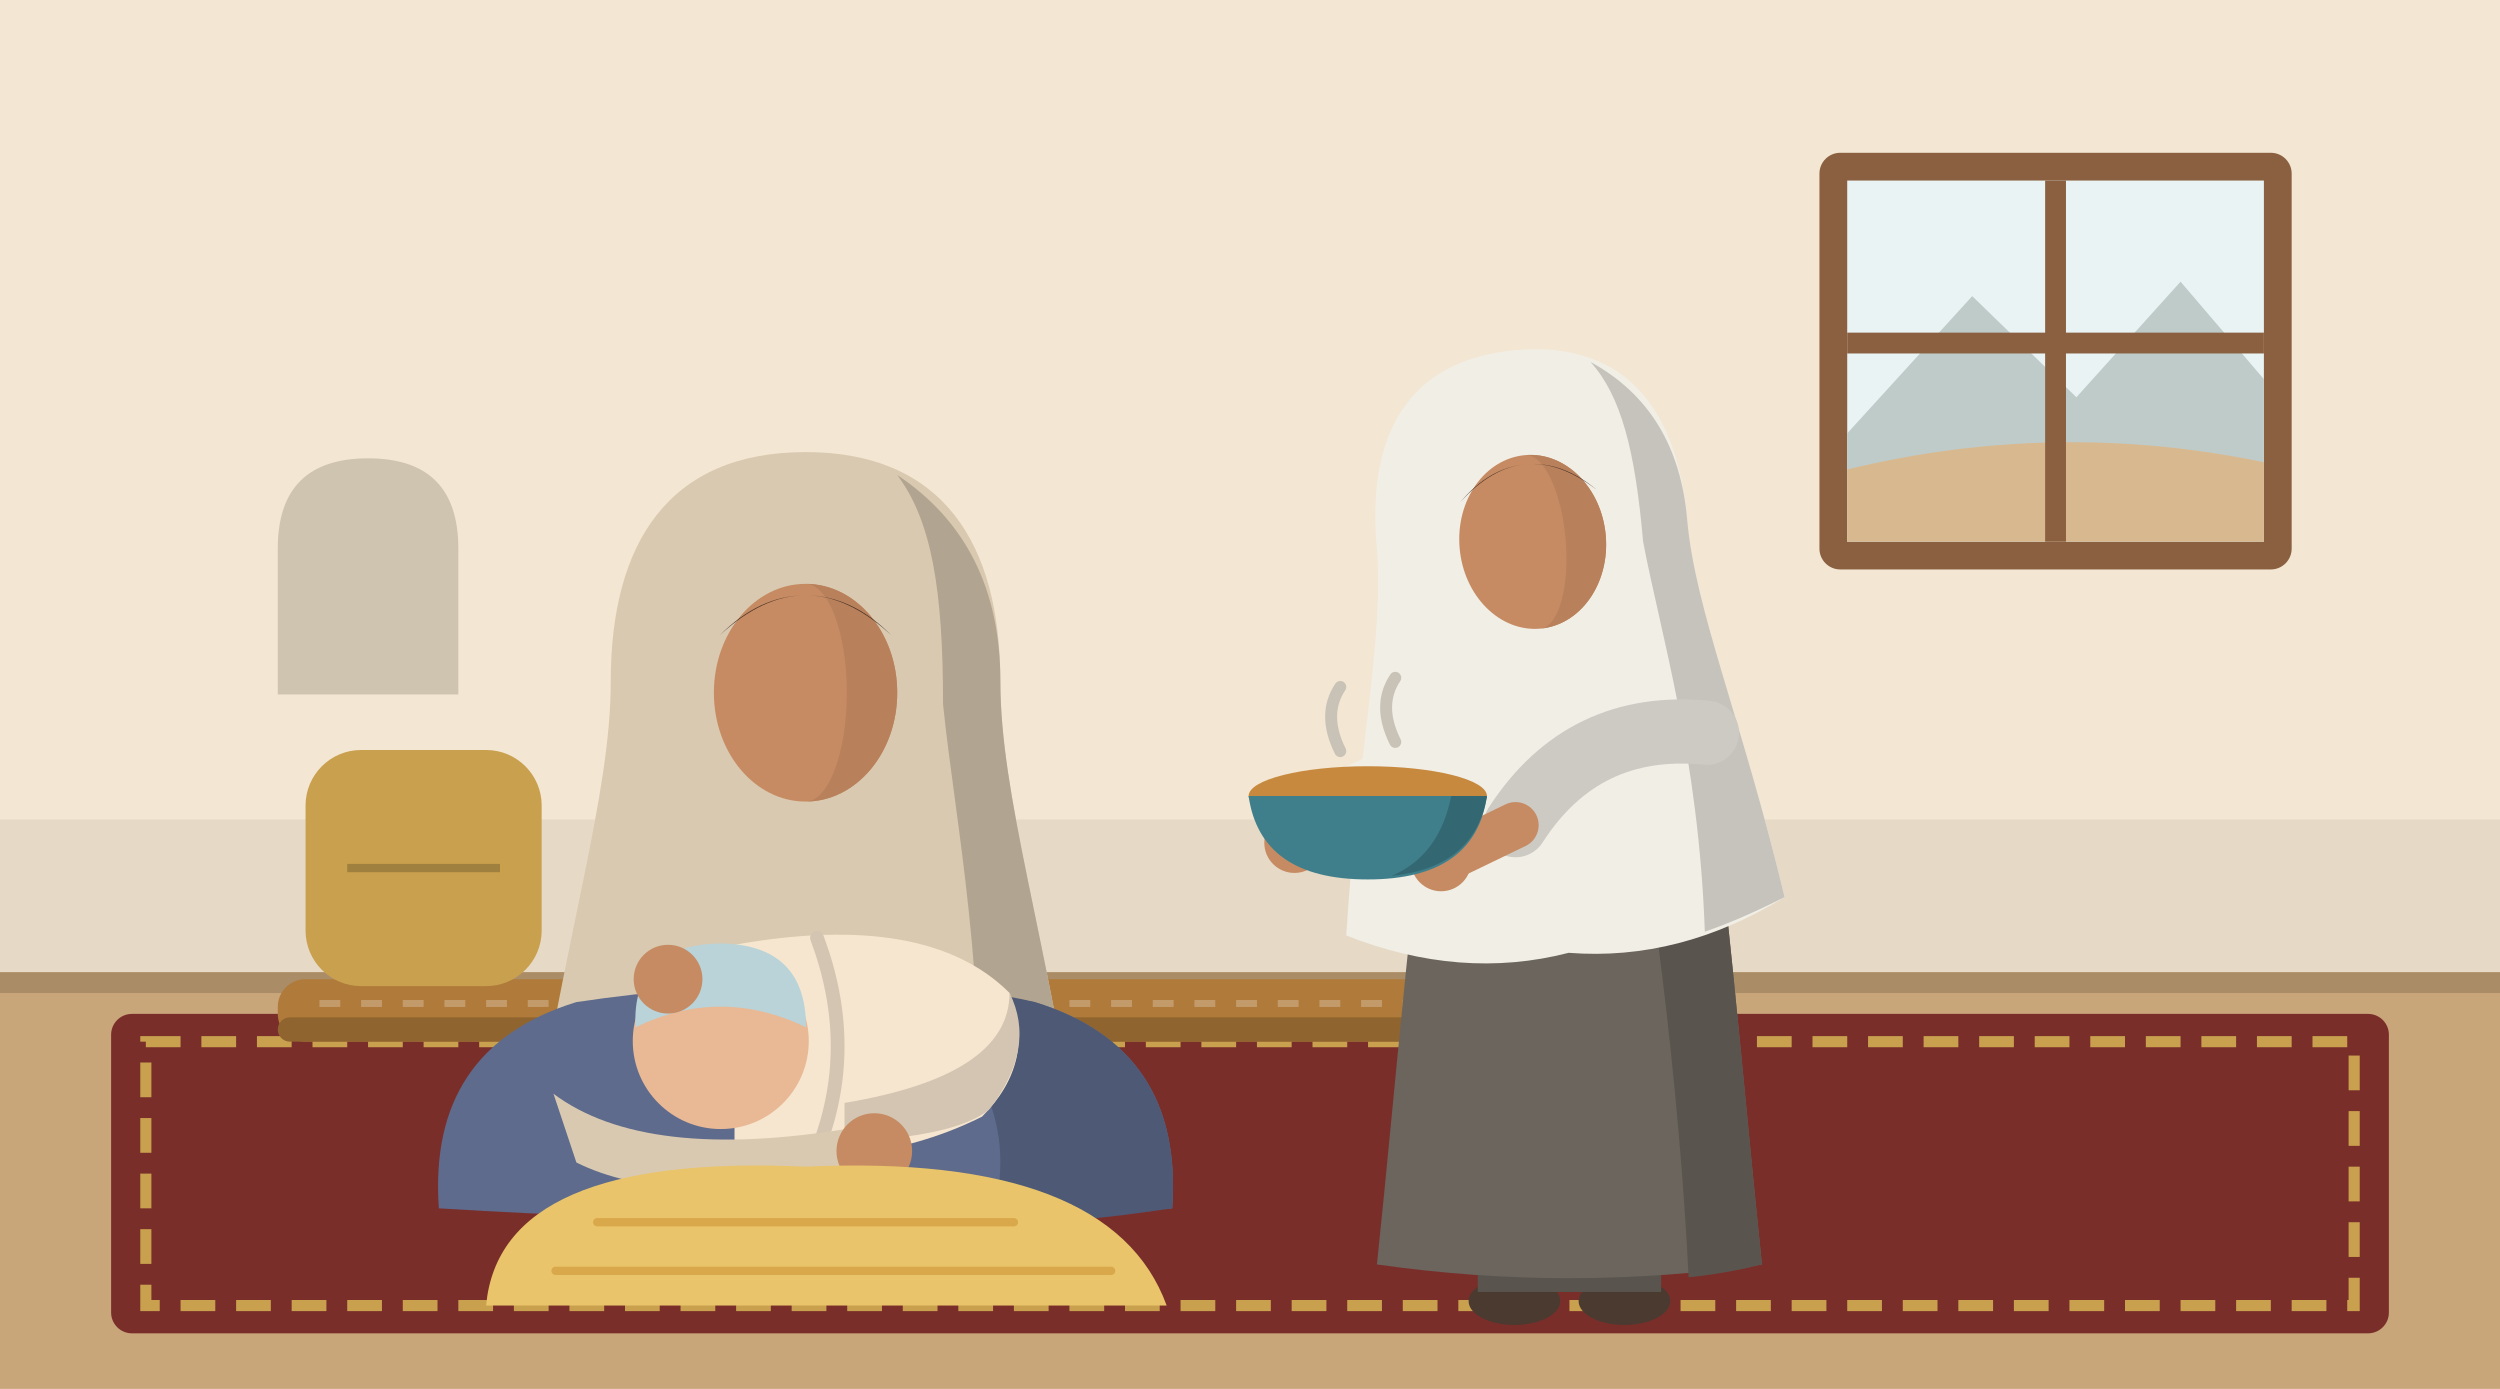
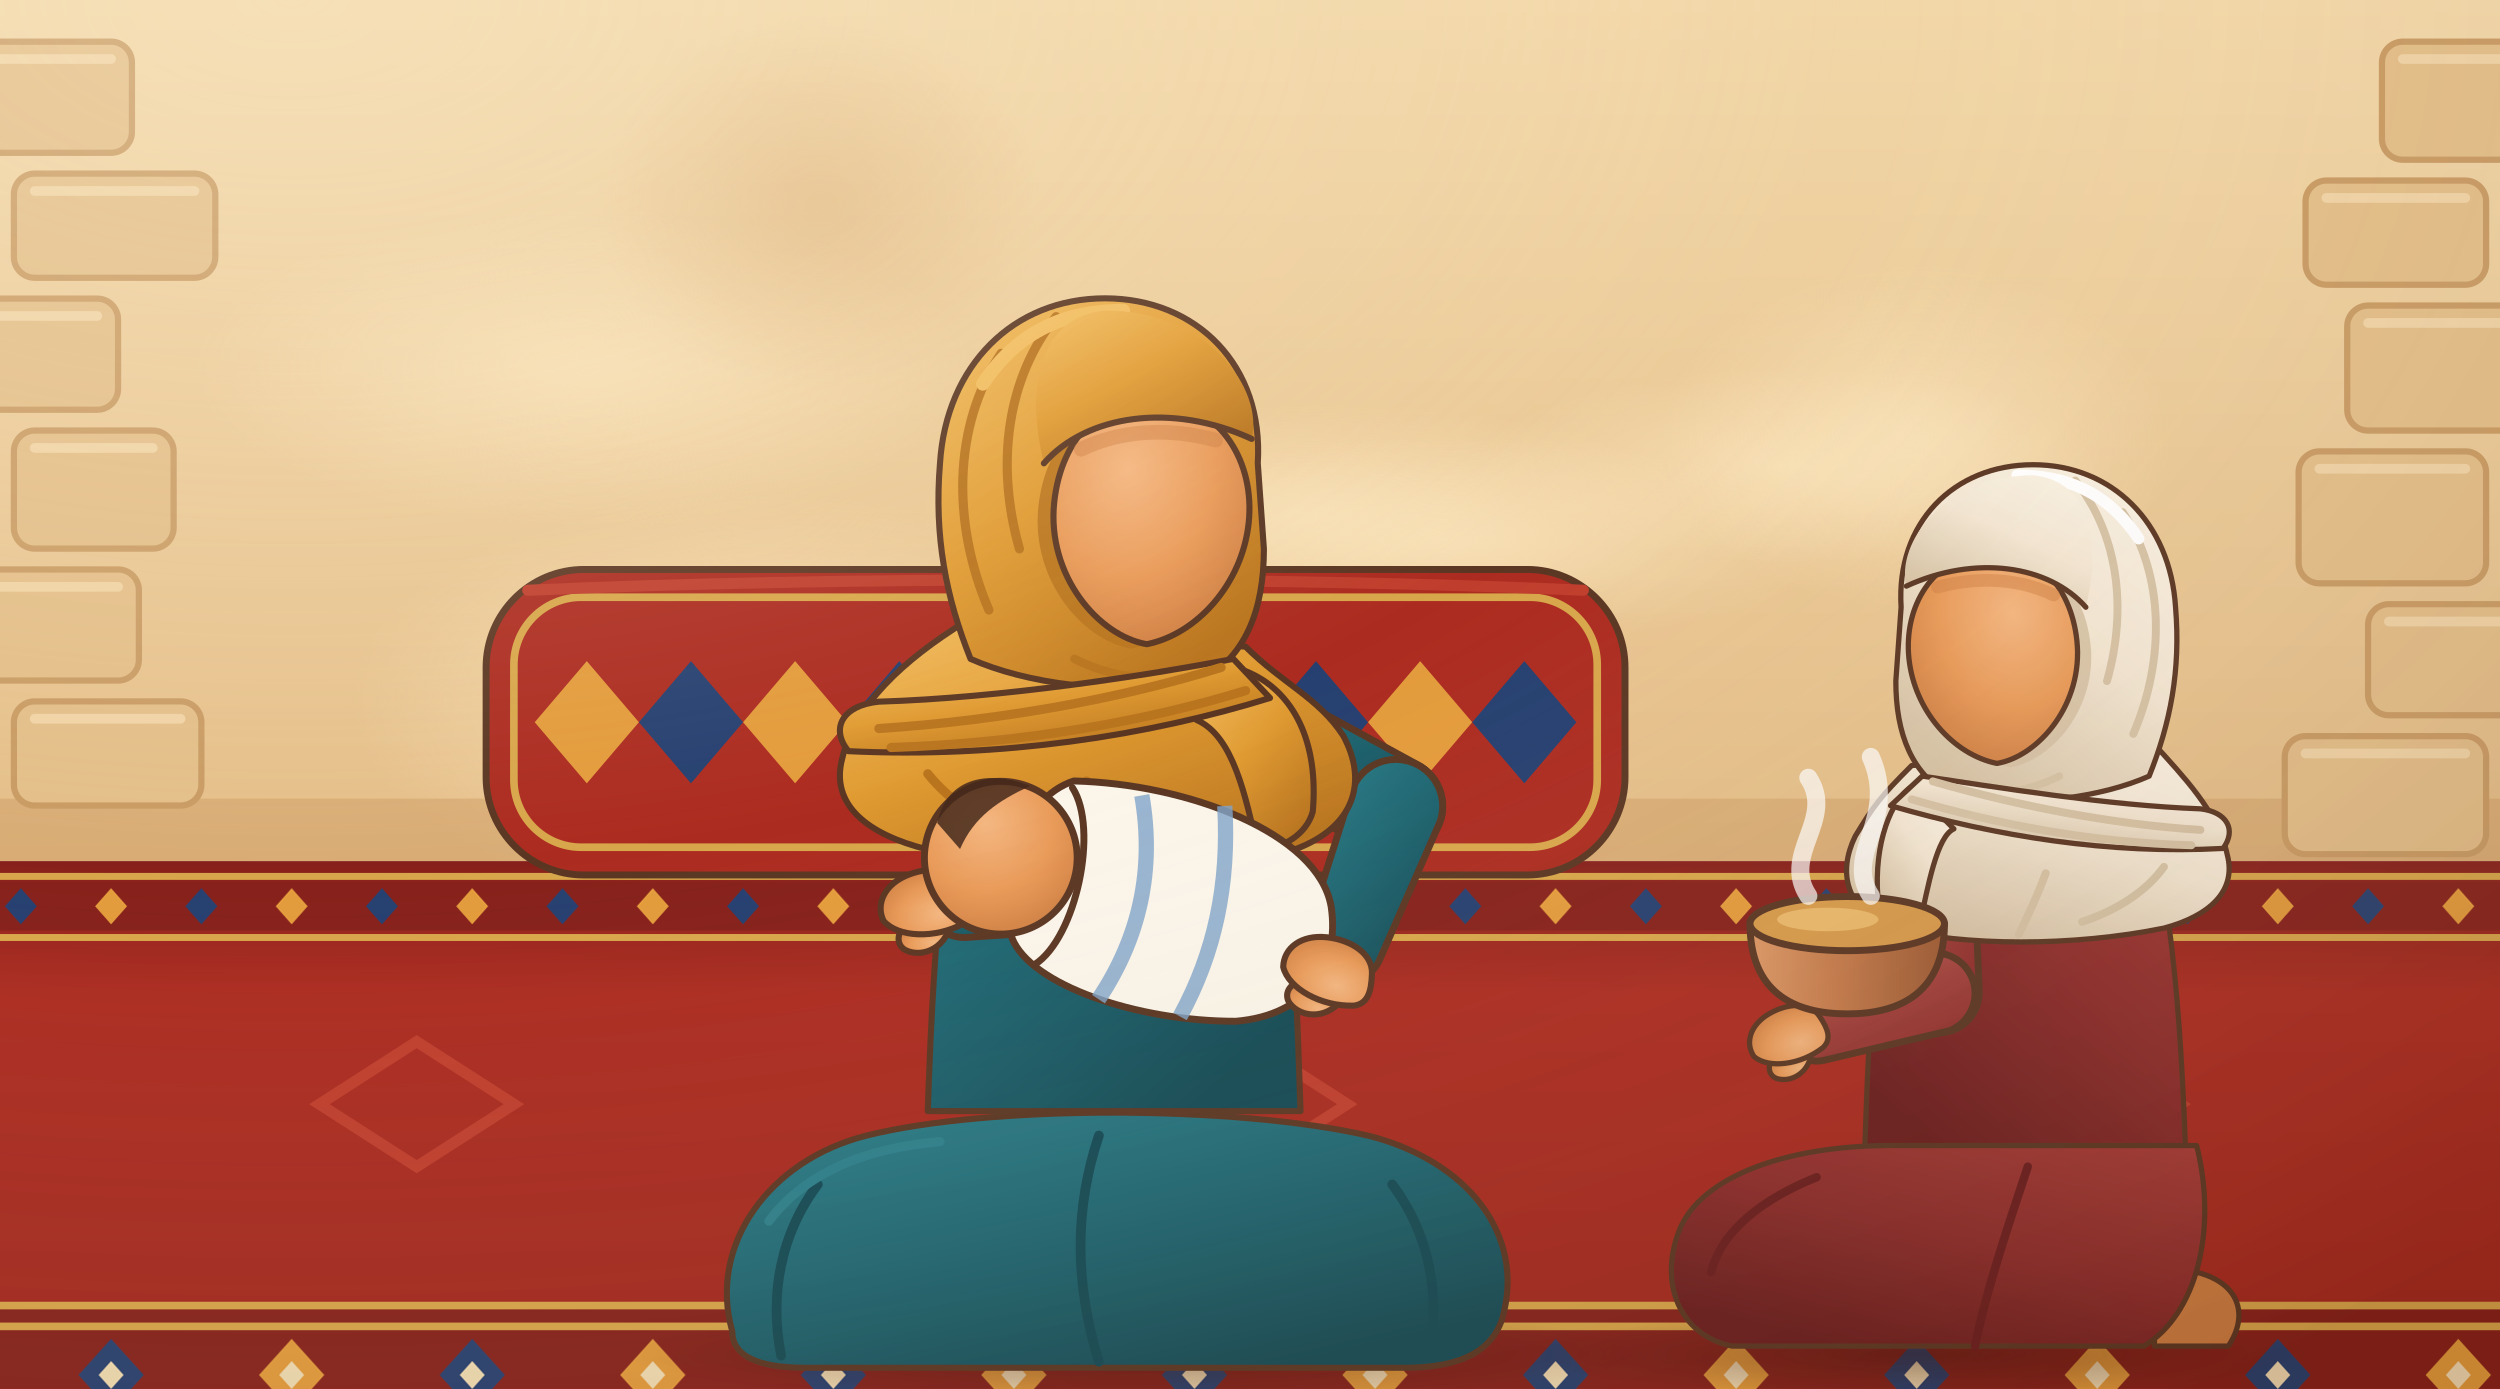
<svg xmlns="http://www.w3.org/2000/svg" viewBox="0 0 360 200">
-   <rect x="0" y="0" width="360" height="140" fill="#F3E6D2" />
-   <rect x="0" y="118" width="360" height="22" fill="#E6DAC7" />
-   <rect x="0" y="140" width="360" height="60" fill="#C9A57A" />
-   <rect x="0" y="140" width="360" height="3" fill="#AA8C67" />
-   <rect x="262" y="22" width="68" height="60" rx="3" fill="#8A6040" />
-   <rect x="266" y="26" width="60" height="52" fill="#EAF3F4" />
-   <path d="M266 62.4L284 42.64L299 57.2L314 40.56L326 54.6V78H266Z" fill="#BFCBC9" />
-   <path d="M266 67.6Q296 60.32 326 66.56V78H266Z" fill="#D8B98F" />
-   <path d="M296 26v52M266 49.4h60" fill="none" stroke="#8A6040" stroke-width="3" />
-   <path d="M40 100v-21.0q0-13.0 13.0-13.0t13.0 13.0v21.0Z" fill="#CFC4AF" />
-   <rect x="16" y="146" width="328" height="46" rx="3" fill="#7A2E2A" />
-   <path d="M21 150h318v38h-318Z" fill="none" stroke="#C9A04E" stroke-width="1.6" stroke-dasharray="5 3" />
-   <rect x="40" y="141" width="200" height="9" rx="4" fill="#B07A3A" />
-   <rect x="40" y="146.5" width="200" height="3.5" rx="1.75" fill="#90642F" />
-   <path d="M46 144.5h188" fill="none" stroke="#C39B6B" stroke-width="1" stroke-dasharray="3 3" />
-   <rect x="44" y="108" width="34" height="34" rx="8" fill="#C9A04E" />
-   <path d="M50 125.0h22" fill="none" stroke="#A0803E" stroke-width="1.2" />
-   <g transform="translate(116 174) scale(1.65)">
-     <g transform="translate(0 40)">
-       <path d="M-13 -70C-15 -58-16 -50-17 -42H17C16 -50 15 -58 13 -70Z" fill="#5E6B8C" />
-       <path d="M0 -106C-12 -106-17 -98-17 -86C-17 -76-21 -64-24 -44Q-12 -38 0 -40Q12 -38 24 -44C21 -64 17 -76 17 -86C17 -98 12 -106 0 -106Z" fill="#D9C9B0" />
-       <path d="M8 -104C14 -100 17 -94 17 -86C17 -76 21 -64 24 -44Q19 -42 15 -41C16 -60 13 -74 12 -84C12 -94 11 -100 8 -104Z" fill="#B1A490" />
-       <ellipse cx="0" cy="-85" rx="8" ry="9.5" fill="#C68B62" />
-       <path d="M0 -94.5A8 9.5 0 0 1 0 -75.5A3.6 9.5 0 0 0 0 -94.5Z" fill="#B8815B" />
-       <path d="M-7.5 -90Q0 -97 7.5 -90Q4 -93.5 0 -93.5Q-4 -93.5-7.5 -90Z" fill="#3B2A22" />
+   <defs>
+     <linearGradient id="wl" x1="0" y1="0" x2="0" y2="1">
+       <stop offset="0" stop-color="#F2D7A8" />
+       <stop offset="1" stop-color="#E4BD87" />
+     </linearGradient>
+     <linearGradient id="cp" x1="0" y1="0" x2="0" y2="1">
+       <stop offset="0" stop-color="#86201A" />
+       <stop offset=".25" stop-color="#AC2B20" />
+       <stop offset="1" stop-color="#A2271D" />
+     </linearGradient>
+     <radialGradient id="lt" cx=".12" cy="0" r="1.25">
+       <stop offset="0" stop-color="#FFF4DC" stop-opacity=".30" />
+       <stop offset=".5" stop-color="#FFF4DC" stop-opacity="0" />
+       <stop offset="1" stop-color="#4A1E08" stop-opacity=".18" />
+     </radialGradient>
+     <radialGradient id="bl">
+       <stop offset="0" stop-color="#FAE3BA" stop-opacity=".75" />
+       <stop offset="1" stop-color="#FAE3BA" stop-opacity="0" />
+     </radialGradient>
+     <radialGradient id="bd">
+       <stop offset="0" stop-color="#D6A86F" stop-opacity=".45" />
+       <stop offset="1" stop-color="#D6A86F" stop-opacity="0" />
+     </radialGradient>
+     <radialGradient id="sh">
+       <stop offset="0" stop-color="#3A0E06" stop-opacity=".38" />
+       <stop offset="1" stop-color="#3A0E06" stop-opacity="0" />
+     </radialGradient>
+     <radialGradient id="sk" cx=".36" cy=".3" r=".8">
+       <stop offset="0" stop-color="#F4B680" />
+       <stop offset=".55" stop-color="#E99A58" />
+       <stop offset="1" stop-color="#CC7C40" />
+     </radialGradient>
+     <linearGradient id="sc" x1="0" y1="0" x2="0.7" y2="1">
+       <stop offset="0" stop-color="#F2BC5E" />
+       <stop offset=".5" stop-color="#E09A31" />
+       <stop offset="1" stop-color="#B9741D" />
+     </linearGradient>
+     <linearGradient id="te" x1="0" y1="0" x2="0.7" y2="1">
+       <stop offset="0" stop-color="#2B7F8B" />
+       <stop offset=".5" stop-color="#1D6672" />
+       <stop offset="1" stop-color="#124A55" />
+     </linearGradient>
+     <linearGradient id="ws" x1="0" y1="0" x2="0.7" y2="1">
+       <stop offset="0" stop-color="#FBF3E6" />
+       <stop offset=".5" stop-color="#F3E6D2" />
+       <stop offset="1" stop-color="#D6C2A4" />
+     </linearGradient>
+     <linearGradient id="mr" x1="0" y1="0" x2="0.7" y2="1">
+       <stop offset="0" stop-color="#A63A36" />
+       <stop offset=".5" stop-color="#8E2C2B" />
+       <stop offset="1" stop-color="#6A1D1E" />
+     </linearGradient>
+     <linearGradient id="cl" x1="0" y1="0" x2="1" y2="0">
+       <stop offset="0" stop-color="#DD9866" />
+       <stop offset=".45" stop-color="#C47A4A" />
+       <stop offset="1" stop-color="#9C5A33" />
+     </linearGradient>
+     <linearGradient id="ml" x1="0" y1="0" x2="0.7" y2="1">
+       <stop offset="0" stop-color="#C0605A" />
+       <stop offset=".5" stop-color="#A3413D" />
+       <stop offset="1" stop-color="#8E2C2B" />
+     </linearGradient>
+   </defs>
+   <rect width="360" height="124" fill="url(#wl)" />
+   <ellipse cx="84" cy="53" rx="56" ry="23" fill="url(#bl)" />
+   <ellipse cx="110" cy="101" rx="60" ry="30" fill="url(#bl)" />
+   <ellipse cx="258" cy="67" rx="45" ry="14" fill="url(#bl)" />
+   <ellipse cx="189" cy="74" rx="57" ry="16" fill="url(#bl)" />
+   <ellipse cx="118" cy="29" rx="32" ry="27" fill="url(#bd)" />
+   <ellipse cx="208" cy="78" rx="58" ry="15" fill="url(#bl)" />
+   <ellipse cx="276" cy="63" rx="37" ry="25" fill="url(#bl)" />
+   <rect y="115" width="360" height="9" fill="#CF9F66" opacity=".55" />
+   <rect x="-6" y="6" width="25" height="16" rx="3" fill="#E3BE88" stroke="#C99B63" stroke-width=".9" />
+   <path d="M-3 8.5h19" stroke="#F0D3A5" stroke-width="1.4" stroke-linecap="round" />
+   <rect x="2" y="25" width="29" height="15" rx="3" fill="#E3BE88" stroke="#C99B63" stroke-width=".9" />
+   <path d="M5 27.5h23" stroke="#F0D3A5" stroke-width="1.4" stroke-linecap="round" />
+   <rect x="-6" y="43" width="23" height="16" rx="3" fill="#E3BE88" stroke="#C99B63" stroke-width=".9" />
+   <path d="M-3 45.5h17" stroke="#F0D3A5" stroke-width="1.4" stroke-linecap="round" />
+   <rect x="2" y="62" width="23" height="17" rx="3" fill="#E3BE88" stroke="#C99B63" stroke-width=".9" />
+   <path d="M5 64.5h17" stroke="#F0D3A5" stroke-width="1.4" stroke-linecap="round" />
+   <rect x="-6" y="82" width="26" height="16" rx="3" fill="#E3BE88" stroke="#C99B63" stroke-width=".9" />
+   <path d="M-3 84.5h20" stroke="#F0D3A5" stroke-width="1.4" stroke-linecap="round" />
+   <rect x="2" y="101" width="27" height="15" rx="3" fill="#E3BE88" stroke="#C99B63" stroke-width=".9" />
+   <path d="M5 103.5h21" stroke="#F0D3A5" stroke-width="1.4" stroke-linecap="round" />
+   <rect x="343" y="6" width="23" height="17" rx="3" fill="#E3BE88" stroke="#C99B63" stroke-width=".9" />
+   <path d="M346 8.5h17" stroke="#F0D3A5" stroke-width="1.4" stroke-linecap="round" />
+   <rect x="332" y="26" width="26" height="15" rx="3" fill="#E3BE88" stroke="#C99B63" stroke-width=".9" />
+   <path d="M335 28.5h20" stroke="#F0D3A5" stroke-width="1.4" stroke-linecap="round" />
+   <rect x="338" y="44" width="28" height="18" rx="3" fill="#E3BE88" stroke="#C99B63" stroke-width=".9" />
+   <path d="M341 46.5h22" stroke="#F0D3A5" stroke-width="1.4" stroke-linecap="round" />
+   <rect x="331" y="65" width="27" height="19" rx="3" fill="#E3BE88" stroke="#C99B63" stroke-width=".9" />
+   <path d="M334 67.5h21" stroke="#F0D3A5" stroke-width="1.4" stroke-linecap="round" />
+   <rect x="341" y="87" width="25" height="16" rx="3" fill="#E3BE88" stroke="#C99B63" stroke-width=".9" />
+   <path d="M344 89.5h19" stroke="#F0D3A5" stroke-width="1.4" stroke-linecap="round" />
+   <rect x="329" y="106" width="29" height="17" rx="3" fill="#E3BE88" stroke="#C99B63" stroke-width=".9" />
+   <path d="M332 108.5h23" stroke="#F0D3A5" stroke-width="1.4" stroke-linecap="round" />
+   <rect y="124" width="360" height="76" fill="url(#cp)" />
+   <pattern id="pf" width="26" height="8" x="-16.5" y="126.5" patternUnits="userSpaceOnUse">
+     <path d="M6.5 1.4l2.3 2.6-2.3 2.6-2.3-2.6z" fill="#E39B3B" />
+     <path d="M19.5 1.4l2.3 2.6-2.3 2.6-2.3-2.6z" fill="#253F70" />
+   </pattern>
+   <pattern id="pn" width="52" height="12" x="-23" y="192" patternUnits="userSpaceOnUse">
+     <path d="M13 .8l4.7 5.2-4.7 5.2-4.7-5.2z" fill="#E39B3B" />
+     <path d="M39 .8l4.7 5.2-4.7 5.2-4.7-5.2z" fill="#253F70" />
+     <path d="M13 4l1.8 2-1.8 2-1.8-2zM39 4l1.8 2-1.8 2-1.8-2z" fill="#F1DDB3" />
+   </pattern>
+   <rect y="127" width="360" height="7" fill="#86201A" />
+   <rect y="126.5" width="360" height="8" fill="url(#pf)" />
+   <path d="M0 126.2H360M0 135H360" stroke="#D8A64A" stroke-width="1" />
+   <path d="M60 150l14 9-14 9-14-9z" fill="none" stroke="#BF3D2C" stroke-width="1.6" />
+   <path d="M180 150l14 9-14 9-14-9z" fill="none" stroke="#BF3D2C" stroke-width="1.6" />
+   <path d="M300 150l14 9-14 9-14-9z" fill="none" stroke="#BF3D2C" stroke-width="1.6" />
+   <rect y="188" width="360" height="12" fill="#86201A" />
+   <path d="M0 188H360M0 191H360" stroke="#D8A64A" stroke-width="1.1" />
+   <rect y="192" width="360" height="12" fill="url(#pn)" />
+   <rect x="70.0" y="82.0" width="164" height="44" rx="14.1" fill="#AC2B20" stroke="#5A3622" stroke-width="1" stroke-linejoin="round" stroke-linecap="round" />
+   <rect x="74.0" y="86.0" width="156" height="36" rx="9.7" fill="none" stroke="#D8A64A" stroke-width="1.1" />
+   <path d="M84.5 95.2l7.5 8.8l-7.5 8.8l-7.5-8.8z" fill="#E39B3B" />
+   <path d="M99.5 95.2l7.5 8.8l-7.5 8.8l-7.5-8.8z" fill="#253F70" />
+   <path d="M114.5 95.2l7.5 8.8l-7.5 8.8l-7.5-8.8z" fill="#E39B3B" />
+   <path d="M129.5 95.2l7.5 8.8l-7.5 8.8l-7.5-8.8z" fill="#253F70" />
+   <path d="M144.5 95.2l7.5 8.8l-7.5 8.8l-7.5-8.8z" fill="#E39B3B" />
+   <path d="M159.5 95.2l7.5 8.8l-7.5 8.8l-7.5-8.8z" fill="#253F70" />
+   <path d="M174.5 95.2l7.5 8.8l-7.5 8.8l-7.5-8.8z" fill="#E39B3B" />
+   <path d="M189.5 95.2l7.5 8.8l-7.5 8.8l-7.5-8.8z" fill="#253F70" />
+   <path d="M204.5 95.2l7.5 8.8l-7.5 8.8l-7.5-8.8z" fill="#E39B3B" />
+   <path d="M219.5 95.2l7.5 8.8l-7.5 8.8l-7.5-8.8z" fill="#253F70" />
+   <path d="M76.0 85.0C119.2 83.0 184.8 83.0 228.0 85.0" stroke="#BF3D2C" stroke-width="1.6" fill="none" stroke-linecap="round" />
+   <ellipse cx="164" cy="195" rx="74" ry="7" fill="url(#sh)" />
+   <g transform="translate(160 72) scale(0.88 0.88)">
+     <path d="M-20 24C-27 44-29 70-30 100H31C30 70 29 44 21 24Z" fill="url(#te)" stroke="#5A3622" stroke-width="1" stroke-linejoin="round" stroke-linecap="round" />
+     <path d="M-62 136C-66 122-56 108-40 104C-20 99 20 99 42 104C58 108 68 120 64 134C62 140 56 142 48 142H-50C-58 142-62 140-62 136Z" fill="url(#te)" stroke="#5A3622" stroke-width="1" stroke-linejoin="round" stroke-linecap="round" />
+     <path d="M-2 104C-6 116-6 128-2 141M-48 112C-54 120-56 130-54 140M46 112C52 120 54 130 52 140" fill="none" stroke="#124A55" stroke-width="1.6" stroke-linecap="round" />
+     <path d="M-56 118C-50 110-40 106-28 105" fill="none" stroke="#2B7F8B" stroke-width="1.5" stroke-linecap="round" />
+   </g>
+   <path d="M138.7 107.6L153.6 130.4A6.73 6.73 0 0 0 165.1 123.4L151.4 99.8A7.48 7.48 0 0 0 138.7 107.6Z" fill="url(#te)" stroke="#5A3622" stroke-width="1" stroke-linejoin="round" stroke-linecap="round" />
+   <path d="M158.5 120.2L137.7 123.9A5.61 5.61 0 0 0 139.0 135.0L160.1 133.6A6.73 6.73 0 0 0 158.5 120.2Z" fill="url(#te)" stroke="#5A3622" stroke-width="1" stroke-linejoin="round" stroke-linecap="round" />
+   <g transform="translate(134 130) rotate(173.1) scale(0.88)">
+     <path d="M-3-3C-2.2-7.4 2.2-9 5-7.2C6.4-6.2 6.2-4.2 4.4-3.2Z" fill="url(#sk)" stroke="#5A3622" stroke-width="1" stroke-linejoin="round" stroke-linecap="round" />
+     <path d="M-5-4C0-6 6-5 8-2C9 1 7 4 3 5C-1 6-5 5-6 2C-7-1-7-3-5-4Z" fill="url(#sk)" stroke="#5A3622" stroke-width="1" stroke-linejoin="round" stroke-linecap="round" />
+   </g>
+   <path d="M173.3 110.3L197.9 122.1A6.73 6.73 0 0 0 204.1 110.1L180.1 97.0A7.48 7.48 0 0 0 173.3 110.3Z" fill="url(#te)" stroke="#5A3622" stroke-width="1" stroke-linejoin="round" stroke-linecap="round" />
+   <path d="M194.7 113.7L188.3 133.9A5.61 5.61 0 0 0 198.8 137.9L207.3 118.5A6.73 6.73 0 0 0 194.7 113.7Z" fill="url(#te)" stroke="#5A3622" stroke-width="1" stroke-linejoin="round" stroke-linecap="round" />
+   <g transform="translate(160 72) scale(0.88 0.88)">
+     <path d="M-24 20C-34.0 26.2 -42.0 33.6 -44.0 42.3C-46.0 49.8 -40.0 54.7 -30.0 57.2C-10.0 60.9 14.0 60.9 30.0 57.2C40.0 53.5 42.0 46.0 38.0 38.6C34.0 32.4 28 30 22 24Z" fill="url(#sc)" stroke="#5A3622" stroke-width="1" stroke-linejoin="round" stroke-linecap="round" />
+     <path d="M28.0 34.9C31.0 41.1 31.0 47.3 29.0 53.5M-30.0 44.8C-26.0 49.8 -20.0 53.5 -12.0 56.0M-4.0 46.0C-2.0 51.0 0.0 54.7 2.0 58.4" fill="none" stroke="#B9741D" stroke-width="1.5" stroke-linecap="round" />
+     <path d="M22 28C30.0 31.2 34.0 39.8 33.0 51.0C32.0 54.7 28.0 57.2 24.0 57.2C22.0 48.5 20.0 38.6 14 36Z" fill="url(#sc)" stroke="#5A3622" stroke-width="1" stroke-linejoin="round" stroke-linecap="round" />
+     <path d="M24-6C25-22 14-33-1-33C-16-33-27-22-28-6C-29 6-27 16-23 26C-14 30 0 32 14 30C22 26 25 18 25 8Z" fill="url(#sc)" stroke="#5A3622" stroke-width="1" stroke-linejoin="round" stroke-linecap="round" />
+     <path d="M-18-24C-26-12-26 4-20 18M-9-30C-17-20-19-6-15 8" fill="none" stroke="#B9741D" stroke-width="1.5" stroke-linecap="round" />
+     <path d="M-21-19C-15-28-7-31 2-31" fill="none" stroke="#F2BC5E" stroke-width="2.2" stroke-linecap="round" />
+     <g transform="translate(6 3) rotate(6)">
+       <path d="M0-19.5C10-19.5 16.5-11 16.5-1C16.5 9 10 18 2 20.5C-6 20-15.5 11-15.5-1C-15.5-12-9-19.5 0-19.5Z" fill="#B9741D" transform="translate(-2.5 1)" opacity=".9" />
+       <path d="M0-19.5C10-19.5 16.5-11 16.5-1C16.5 9 10 18 2 20.5C-6 20-15.5 11-15.5-1C-15.5-12-9-19.5 0-19.5Z" fill="url(#sk)" stroke="#5A3622" stroke-width="1" stroke-linejoin="round" stroke-linecap="round" />
    </g>
-     <path d="M-32 0Q-33 -14-20 -18Q0 -21 20 -18Q33 -14 32 0Q0 2-32 0Z" fill="#5E6B8C" />
-     <path d="M8 -19.5Q16 -19 20 -18Q33 -14 32 0Q24 1.2 16 1.6Q20 -10 8 -19.5Z" fill="#4E5975" />
-     <g transform="translate(1 -14)">
-       <g transform="scale(1.2)">
-         <path d="M-6 -7.5Q8 -10 14 -4Q16 1 12 5Q4 9-6 7.5Z" fill="#F6E6CF" />
-         <path d="M2 6.8Q10 6.5 12.5 4.5Q16 0 14 -4Q14 2 2 4Z" fill="#D3C5B2" />
-         <path d="M0 -8Q3 0 0 7.5" fill="none" stroke="#D3C5B2" stroke-width="1" stroke-linecap="round" stroke-linejoin="round" />
-         <circle cx="-7" cy="-0.5" r="6.4" fill="#E9B894" />
-         <path d="M-13.2 -1.5Q-13.5 -7.5-7 -7.6Q-.8 -7.5-.8 -1.5Q-7 -4.5-13.2 -1.5Z" fill="#B9D3D8" />
-       </g>
+     <path d="M-11-6C-4-14 10-16 23-10C25-18 16-31-1-31C-12-30-14-18-11-6Z" fill="url(#sc)" />
+     <path d="M-11-6C-4-14 10-16 23-10" fill="none" stroke="#5A3622" stroke-width="1" stroke-linecap="round" />
+     <path d="M-4.9-10.7C1.2-13.7 9.1-14.4 17.1-12.2" fill="none" stroke="#CC7C40" stroke-width="2.4" stroke-linecap="round" opacity=".45" transform="translate(0 2.4)" />
+     <path d="M-6 26C2 30 10 30 18 26" fill="none" stroke="#B9741D" stroke-width="1.4" stroke-linecap="round" />
+     <path d="M20 26C6 28.7 -18.0 32.4 -38.0 33.0C-44.0 33.6 -46.0 37.4 -43.0 41.1C-18.0 42.3 6 38.6 26 32.4Z" fill="url(#sc)" stroke="#5A3622" stroke-width="1" stroke-linejoin="round" stroke-linecap="round" />
+     <path d="M18 27.4C2 32.4 -18.0 36.1 -38.0 37.4M22 31.2C6 36.1 -14.0 39.8 -36.0 40.5" fill="none" stroke="#B9741D" stroke-width="1.5" stroke-linecap="round" />
+   </g>
+   <g transform="translate(157.6 127.4) rotate(12) scale(1.0)">
+     <path d="M-6-14C10-17 30-14 34-4C37 4 34 12 24 15C10 18-6 16-10 10C-14 2-13-10-6-14Z" fill="#FBF5EA" stroke="#5A3622" stroke-width="1" stroke-linejoin="round" stroke-linecap="round" />
+     <path d="M4-14C8-4 8 6 4 16M16-15C19-4 19 6 16 16" fill="none" stroke="#7FA4C9" stroke-width="2.2" opacity=".8" />
+     <circle cx="-14" cy="-1" r="11" fill="url(#sk)" stroke="#5A3622" stroke-width="1" stroke-linejoin="round" stroke-linecap="round" />
+     <path d="M-24-4C-24-11-18-13-12-12C-16-9-19-6-20-1Z" fill="#44281A" opacity=".85" />
+     <path d="M-6-13C-1-8-1 8-6 13" fill="none" stroke="#5A3622" stroke-width="1" stroke-linecap="round" />
+   </g>
+   <g transform="translate(192 140) rotate(200) scale(0.88)">
+     <path d="M-3-3C-2.2-7.4 2.2-9 5-7.2C6.4-6.2 6.2-4.2 4.4-3.2Z" fill="url(#sk)" stroke="#5A3622" stroke-width="1" stroke-linejoin="round" stroke-linecap="round" />
+     <path d="M-5-4C0-6 6-5 8-2C9 1 7 4 3 5C-1 6-5 5-6 2C-7-1-7-3-5-4Z" fill="url(#sk)" stroke="#5A3622" stroke-width="1" stroke-linejoin="round" stroke-linecap="round" />
+   </g>
+   <ellipse cx="276" cy="195" rx="56" ry="6" fill="url(#sh)" />
+   <g transform="translate(292 92) scale(-0.76 0.76)">
+     <path d="M-38 134C-42 128-40 122-32 120L-24 122V134Z" fill="#CC7C40" stroke="#5A3622" stroke-width="1" stroke-linejoin="round" stroke-linecap="round" />
+     <path d="M-20 24C-27 44-29 70-30 100H31C30 70 29 44 21 24Z" fill="url(#mr)" stroke="#5A3622" stroke-width="1" stroke-linejoin="round" stroke-linecap="round" />
+     <path d="M-32 96C-36 112-32 128-22 134H56C66 132 70 122 66 112C62 102 46 96 26 96Z" fill="url(#mr)" stroke="#5A3622" stroke-width="1" stroke-linejoin="round" stroke-linecap="round" />
+     <path d="M0 100C4 112 8 124 10 134M40 102C50 106 58 112 60 120" fill="none" stroke="#6A1D1E" stroke-width="1.6" stroke-linecap="round" />
+   </g>
+   <path d="M271.1 119.8L273.4 143.3A5.81 5.81 0 0 0 285.0 142.5L284.0 118.9A6.46 6.46 0 0 0 271.1 119.8Z" fill="url(#ml)" stroke="#5A3622" stroke-width="1" stroke-linejoin="round" stroke-linecap="round" />
+   <path d="M277.6 137.3L260.3 143.3A4.84 4.84 0 0 0 263.0 152.6L280.8 148.4A5.81 5.81 0 0 0 277.6 137.3Z" fill="url(#ml)" stroke="#5A3622" stroke-width="1" stroke-linejoin="round" stroke-linecap="round" />
+   <g transform="translate(258 149) rotate(163.8) scale(0.76)">
+     <path d="M-3-3C-2.2-7.4 2.2-9 5-7.2C6.4-6.2 6.2-4.2 4.4-3.2Z" fill="url(#sk)" stroke="#5A3622" stroke-width="1" stroke-linejoin="round" stroke-linecap="round" />
+     <path d="M-5-4C0-6 6-5 8-2C9 1 7 4 3 5C-1 6-5 5-6 2C-7-1-7-3-5-4Z" fill="url(#sk)" stroke="#5A3622" stroke-width="1" stroke-linejoin="round" stroke-linecap="round" />
+   </g>
+   <g transform="translate(292 92) scale(-0.76 0.76)">
+     <path d="M-24 20C-29.2 25.8 -36.1 32.8 -37.8 40.9C-39.6 47.8 -34.4 52.5 -25.8 54.8C-8.6 58.3 12.0 58.3 25.8 54.8C34.4 51.3 36.1 44.4 32.7 37.4C29.2 31.6 28 30 22 24Z" fill="url(#ws)" stroke="#5A3622" stroke-width="1" stroke-linejoin="round" stroke-linecap="round" />
+     <path d="M24.1 33.9C26.7 39.7 26.7 45.5 24.9 51.3M-25.8 43.2C-22.4 47.8 -17.2 51.3 -10.3 53.6M-3.4 44.4C-1.7 49.0 0.0 52.5 1.7 56.0" fill="none" stroke="#D6C2A4" stroke-width="1.5" stroke-linecap="round" />
+     <path d="M22 28C25.8 30.4 29.2 38.6 28.4 49.0C27.5 52.5 24.1 54.8 20.6 54.8C18.9 46.7 17.2 37.4 14 36Z" fill="url(#ws)" stroke="#5A3622" stroke-width="1" stroke-linejoin="round" stroke-linecap="round" />
+     <path d="M24-6C25-22 14-33-1-33C-16-33-27-22-28-6C-29 6-27 16-23 26C-14 30 0 32 14 30C22 26 25 18 25 8Z" fill="url(#ws)" stroke="#5A3622" stroke-width="1" stroke-linejoin="round" stroke-linecap="round" />
+     <path d="M-18-24C-26-12-26 4-20 18M-9-30C-17-20-19-6-15 8" fill="none" stroke="#D6C2A4" stroke-width="1.5" stroke-linecap="round" />
+     <path d="M-21-19C-15-28-7-31 2-31" fill="none" stroke="#FFFFFF" stroke-width="2.2" stroke-linecap="round" />
+     <g transform="translate(6 3) rotate(6)">
+       <path d="M0-19.5C10-19.5 16.5-11 16.5-1C16.5 9 10 18 2 20.5C-6 20-15.5 11-15.5-1C-15.5-12-9-19.5 0-19.5Z" fill="#D6C2A4" transform="translate(-2.5 1)" opacity=".9" />
+       <path d="M0-19.5C10-19.5 16.5-11 16.5-1C16.5 9 10 18 2 20.5C-6 20-15.5 11-15.5-1C-15.5-12-9-19.5 0-19.5Z" fill="url(#sk)" stroke="#5A3622" stroke-width="1" stroke-linejoin="round" stroke-linecap="round" />
    </g>
-     <path d="M-22 -10Q-14 -4 4 -7L4 -3Q-12 0-20 -4Z" fill="#D9C9B0" />
-     <circle cx="6" cy="-5" r="3.3" fill="#C68B62" />
-     <circle cx="-12" cy="-20" r="3" fill="#C68B62" />
-   </g>
-   <path d="M70 188Q72 166 116 168Q160 166 168 188Z" fill="#E9C46A" />
-   <path d="M86 176h60M80 183h80" fill="none" stroke="#D9A84A" stroke-width="1.2" stroke-linecap="round" stroke-linejoin="round" />
-   <g transform="translate(226 190) scale(1.32)">
-     <ellipse cx="-6" cy="-2" rx="5" ry="2.6" fill="#4A3A30" />
-     <ellipse cx="6" cy="-2" rx="5" ry="2.6" fill="#4A3A30" />
-     <path d="M-10 -10H10V-3H-10Z" fill="#59544E" />
-     <path d="M-14 -70C-17 -50-19 -25-21 -6Q0 -3 21 -6C19 -25 17 -50 14 -70Z" fill="#6B655E" />
-     <path d="M5 -70C9 -50 12 -25 13 -4.6Q17 -5 21 -6C19 -25 17 -50 14 -70Z" fill="#59544E" />
-     <g transform="rotate(-5 0 -39)">
-       <path d="M-13 -70C-15 -58-16 -50-17 -42H17C16 -50 15 -58 13 -70Z" fill="#6B655E" />
-       <path d="M0 -106C-12 -106-17 -98-17 -86C-17 -76-21 -64-24 -44Q-12 -38 0 -40Q12 -38 24 -44C21 -64 17 -76 17 -86C17 -98 12 -106 0 -106Z" fill="#F1EEE6" />
-       <path d="M8 -104C14 -100 17 -94 17 -86C17 -76 21 -64 24 -44Q19 -42 15 -41C16 -60 13 -74 12 -84C12 -94 11 -100 8 -104Z" fill="#C5C3BC" />
-       <ellipse cx="0" cy="-85" rx="8" ry="9.5" fill="#C68B62" />
-       <path d="M0 -94.5A8 9.5 0 0 1 0 -75.5A3.6 9.5 0 0 0 0 -94.5Z" fill="#B8815B" />
-       <path d="M-7.5 -90Q0 -97 7.5 -90Q4 -93.5 0 -93.5Q-4 -93.5-7.5 -90Z" fill="#3B2A22" />
-     </g>
-     <path d="M-15 -64Q-18.06 -58.6 -24 -56.8" fill="none" stroke="#F1EEE6" stroke-width="7" stroke-linecap="round" />
-     <path d="M-24 -56.8L-30 -52" fill="none" stroke="#C68B62" stroke-width="5.04" stroke-linecap="round" />
-     <circle cx="-30" cy="-52" r="3.29" fill="#C68B62" />
-     <path d="M15 -64Q1.48 -65.34 -5.88 -53.92" fill="none" stroke="#CCCAC3" stroke-width="7" stroke-linecap="round" />
-     <path d="M-5.88 -53.92L-14 -50" fill="none" stroke="#C68B62" stroke-width="5.04" stroke-linecap="round" />
-     <circle cx="-14" cy="-50" r="3.29" fill="#C68B62" />
-     <g transform="translate(-22 -48) scale(1.3)">
-       <ellipse cx="0" cy="-7" rx="10" ry="2.5" fill="#C7893E" />
-       <path d="M-10 -7Q-9 0 0 0Q9 0 10 -7Z" fill="#3F7F8C" />
-       <path d="M2 -.3Q9 -1 10 -7H7Q6 -2 2 -.3Z" fill="#336872" />
-     </g>
-     <path d="M-25 -62q-2 -4 0 -7M-19 -63q-2 -4 0 -7" fill="none" stroke="#C9C2B6" stroke-width="1.3" stroke-linecap="round" stroke-linejoin="round" />
-   </g>
+     <path d="M-11-6C-4-14 10-16 23-10C25-18 16-31-1-31C-12-30-14-18-11-6Z" fill="url(#ws)" />
+     <path d="M-11-6C-4-14 10-16 23-10" fill="none" stroke="#5A3622" stroke-width="1" stroke-linecap="round" />
+     <path d="M-4.9-10.7C1.2-13.7 9.1-14.4 17.1-12.2" fill="none" stroke="#CC7C40" stroke-width="2.4" stroke-linecap="round" opacity=".45" transform="translate(0 2.4)" />
+     <path d="M-6 26C2 30 10 30 18 26" fill="none" stroke="#D6C2A4" stroke-width="1.4" stroke-linecap="round" />
+     <path d="M20 26C6 28.1 -15.5 31.6 -32.7 32.2C-37.8 32.8 -39.6 36.2 -37.0 39.7C-15.5 40.9 6 37.4 26 31.6Z" fill="url(#ws)" stroke="#5A3622" stroke-width="1" stroke-linejoin="round" stroke-linecap="round" />
+     <path d="M18 27.0C2 31.6 -15.5 35.1 -32.7 36.2M22 30.4C6 35.1 -12.0 38.6 -31.0 39.1" fill="none" stroke="#D6C2A4" stroke-width="1.5" stroke-linecap="round" />
+   </g>
+   <path d="M252.0 133C252.0 142.8 258.2 146 266 146C273.8 146 280.0 142.8 280.0 133Z" fill="url(#cl)" stroke="#5A3622" stroke-width="1" stroke-linejoin="round" stroke-linecap="round" />
+   <ellipse cx="266" cy="133" rx="14.0" ry="3.9" fill="#D79A4A" stroke="#5A3622" stroke-width="1" stroke-linejoin="round" stroke-linecap="round" />
+   <ellipse cx="263.2" cy="132.4" rx="7.3" ry="1.7" fill="#E9B86A" />
+   <path d="M260.4 129.0C256.4 123.0 264.4 118.0 260.4 112.0" fill="none" stroke="#FFFFFF" stroke-width="2.6" stroke-linecap="round" opacity=".7" />
+   <path d="M269.4 129.0C265.4 123.0 273.4 118.0 269.4 109.0" fill="none" stroke="#FFFFFF" stroke-width="2.6" stroke-linecap="round" opacity=".7" />
+   <rect width="360" height="200" fill="url(#lt)" />
</svg>
